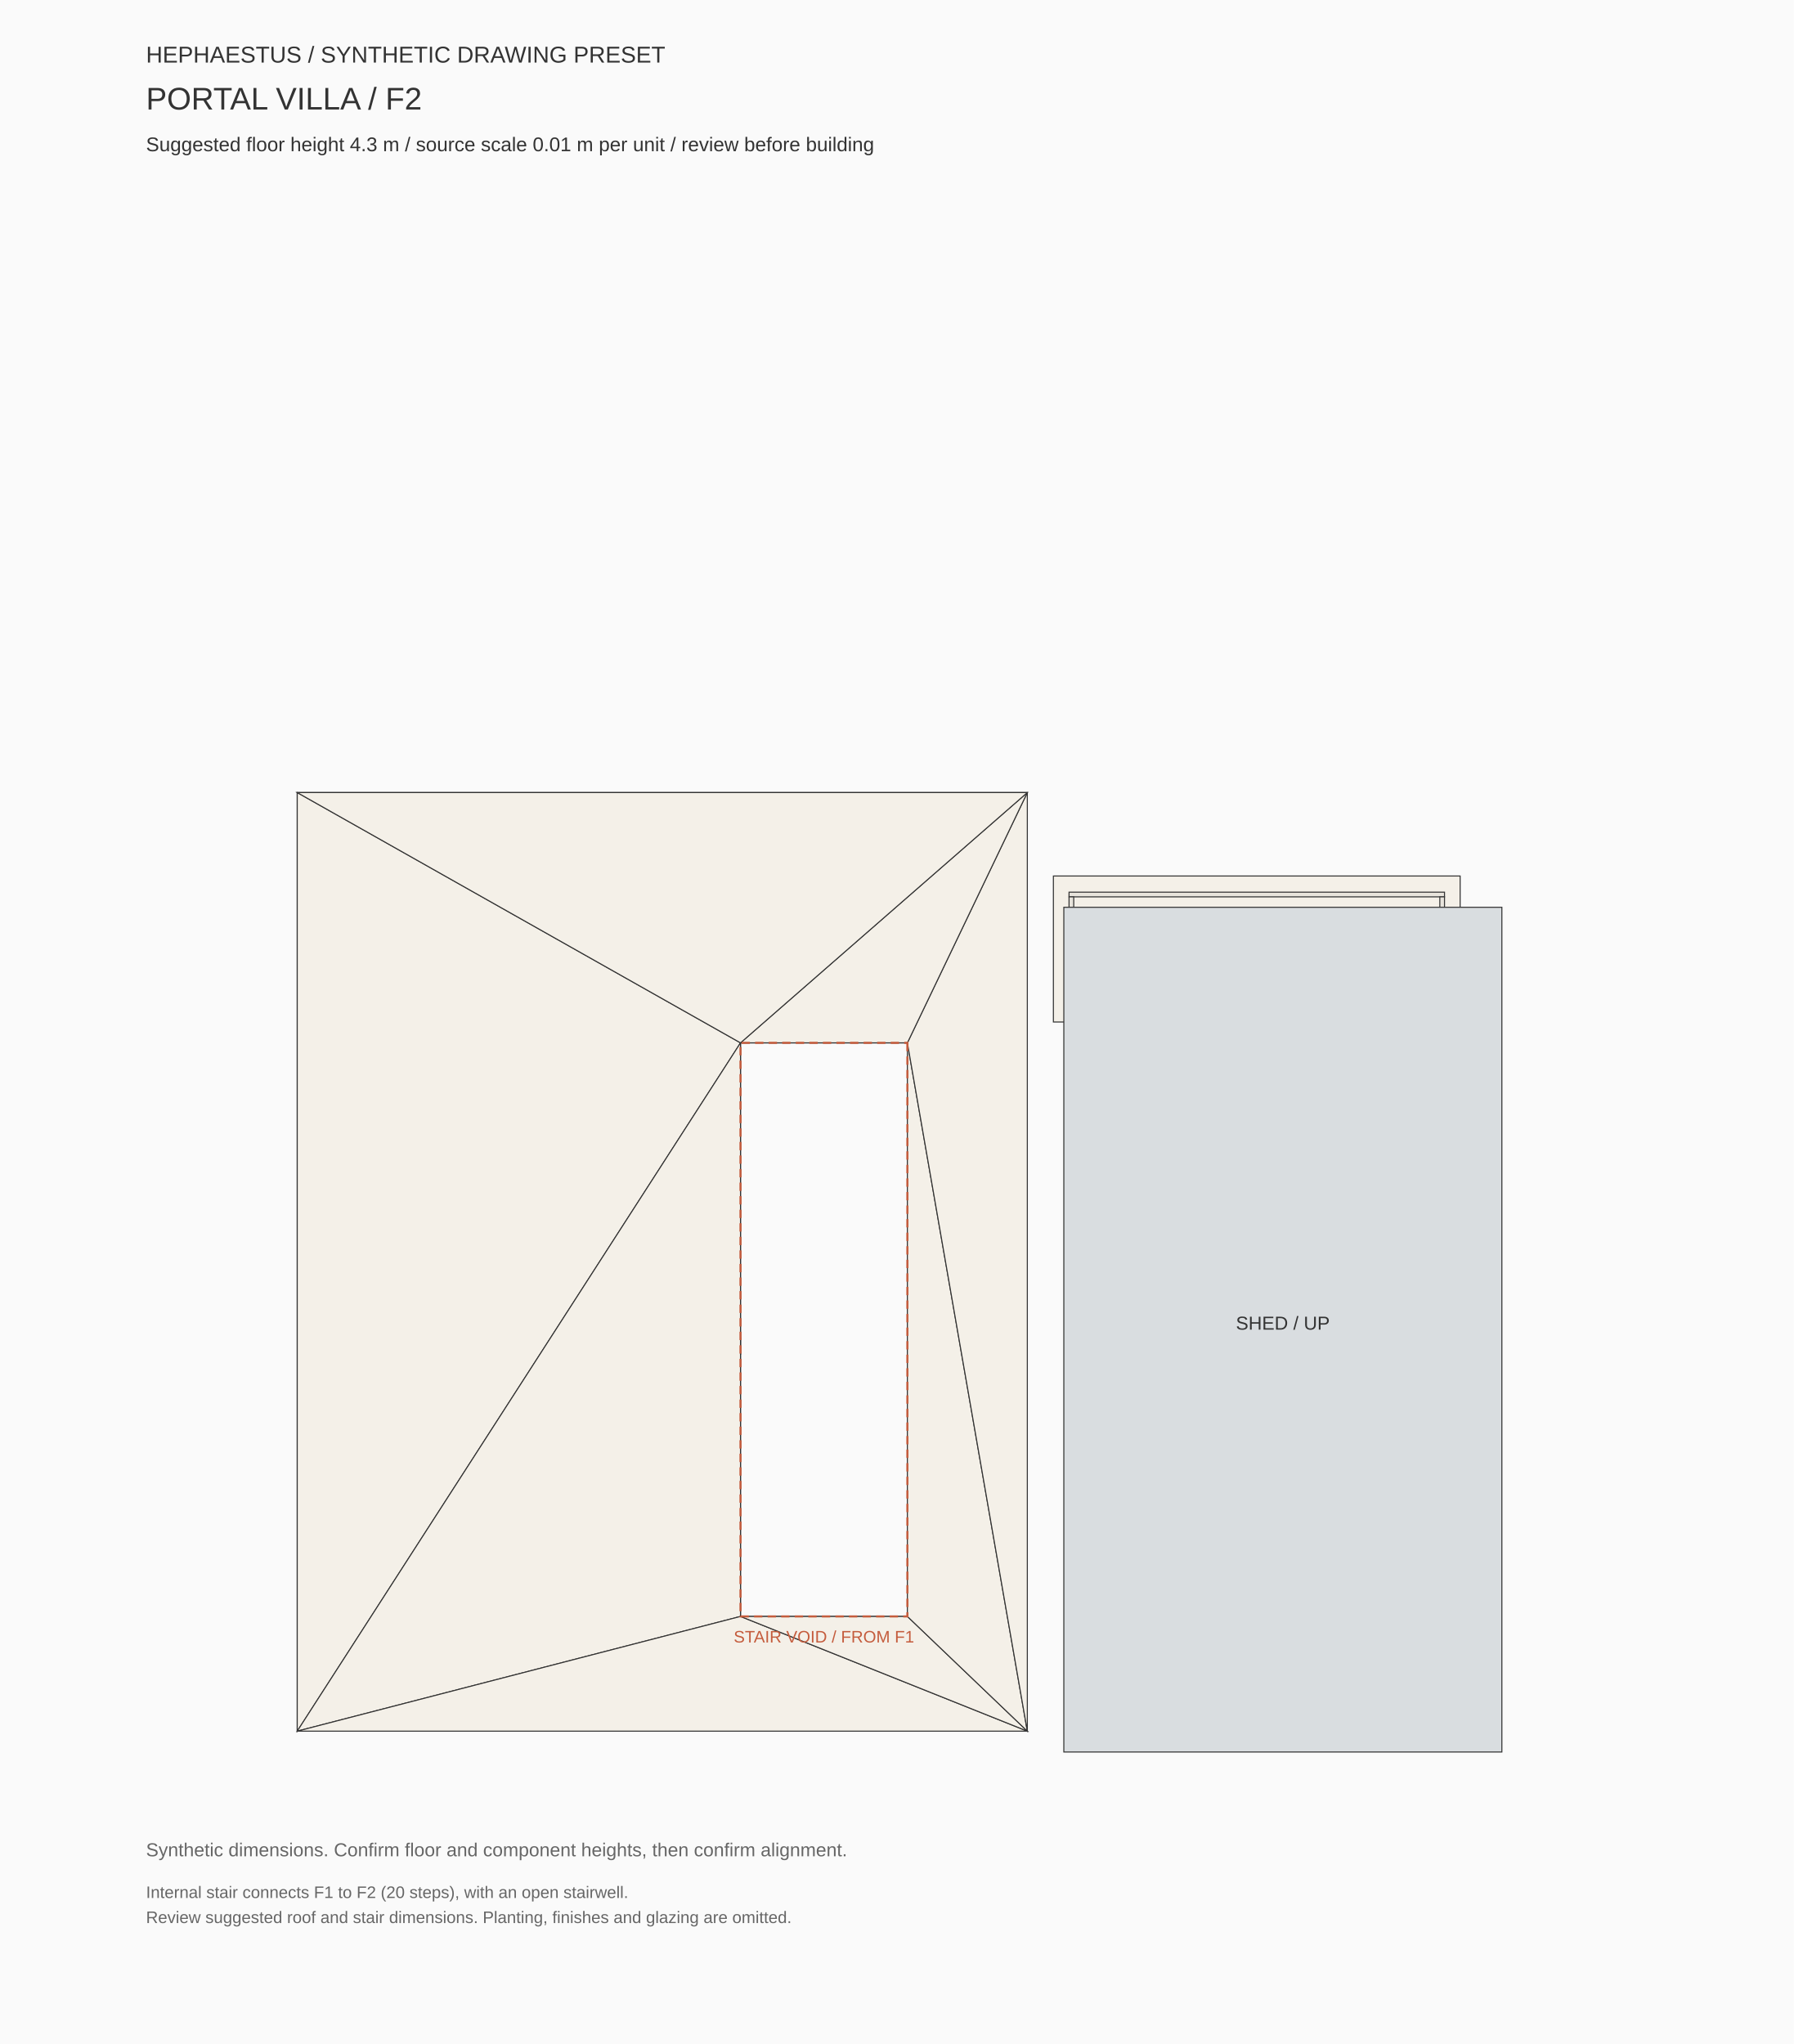
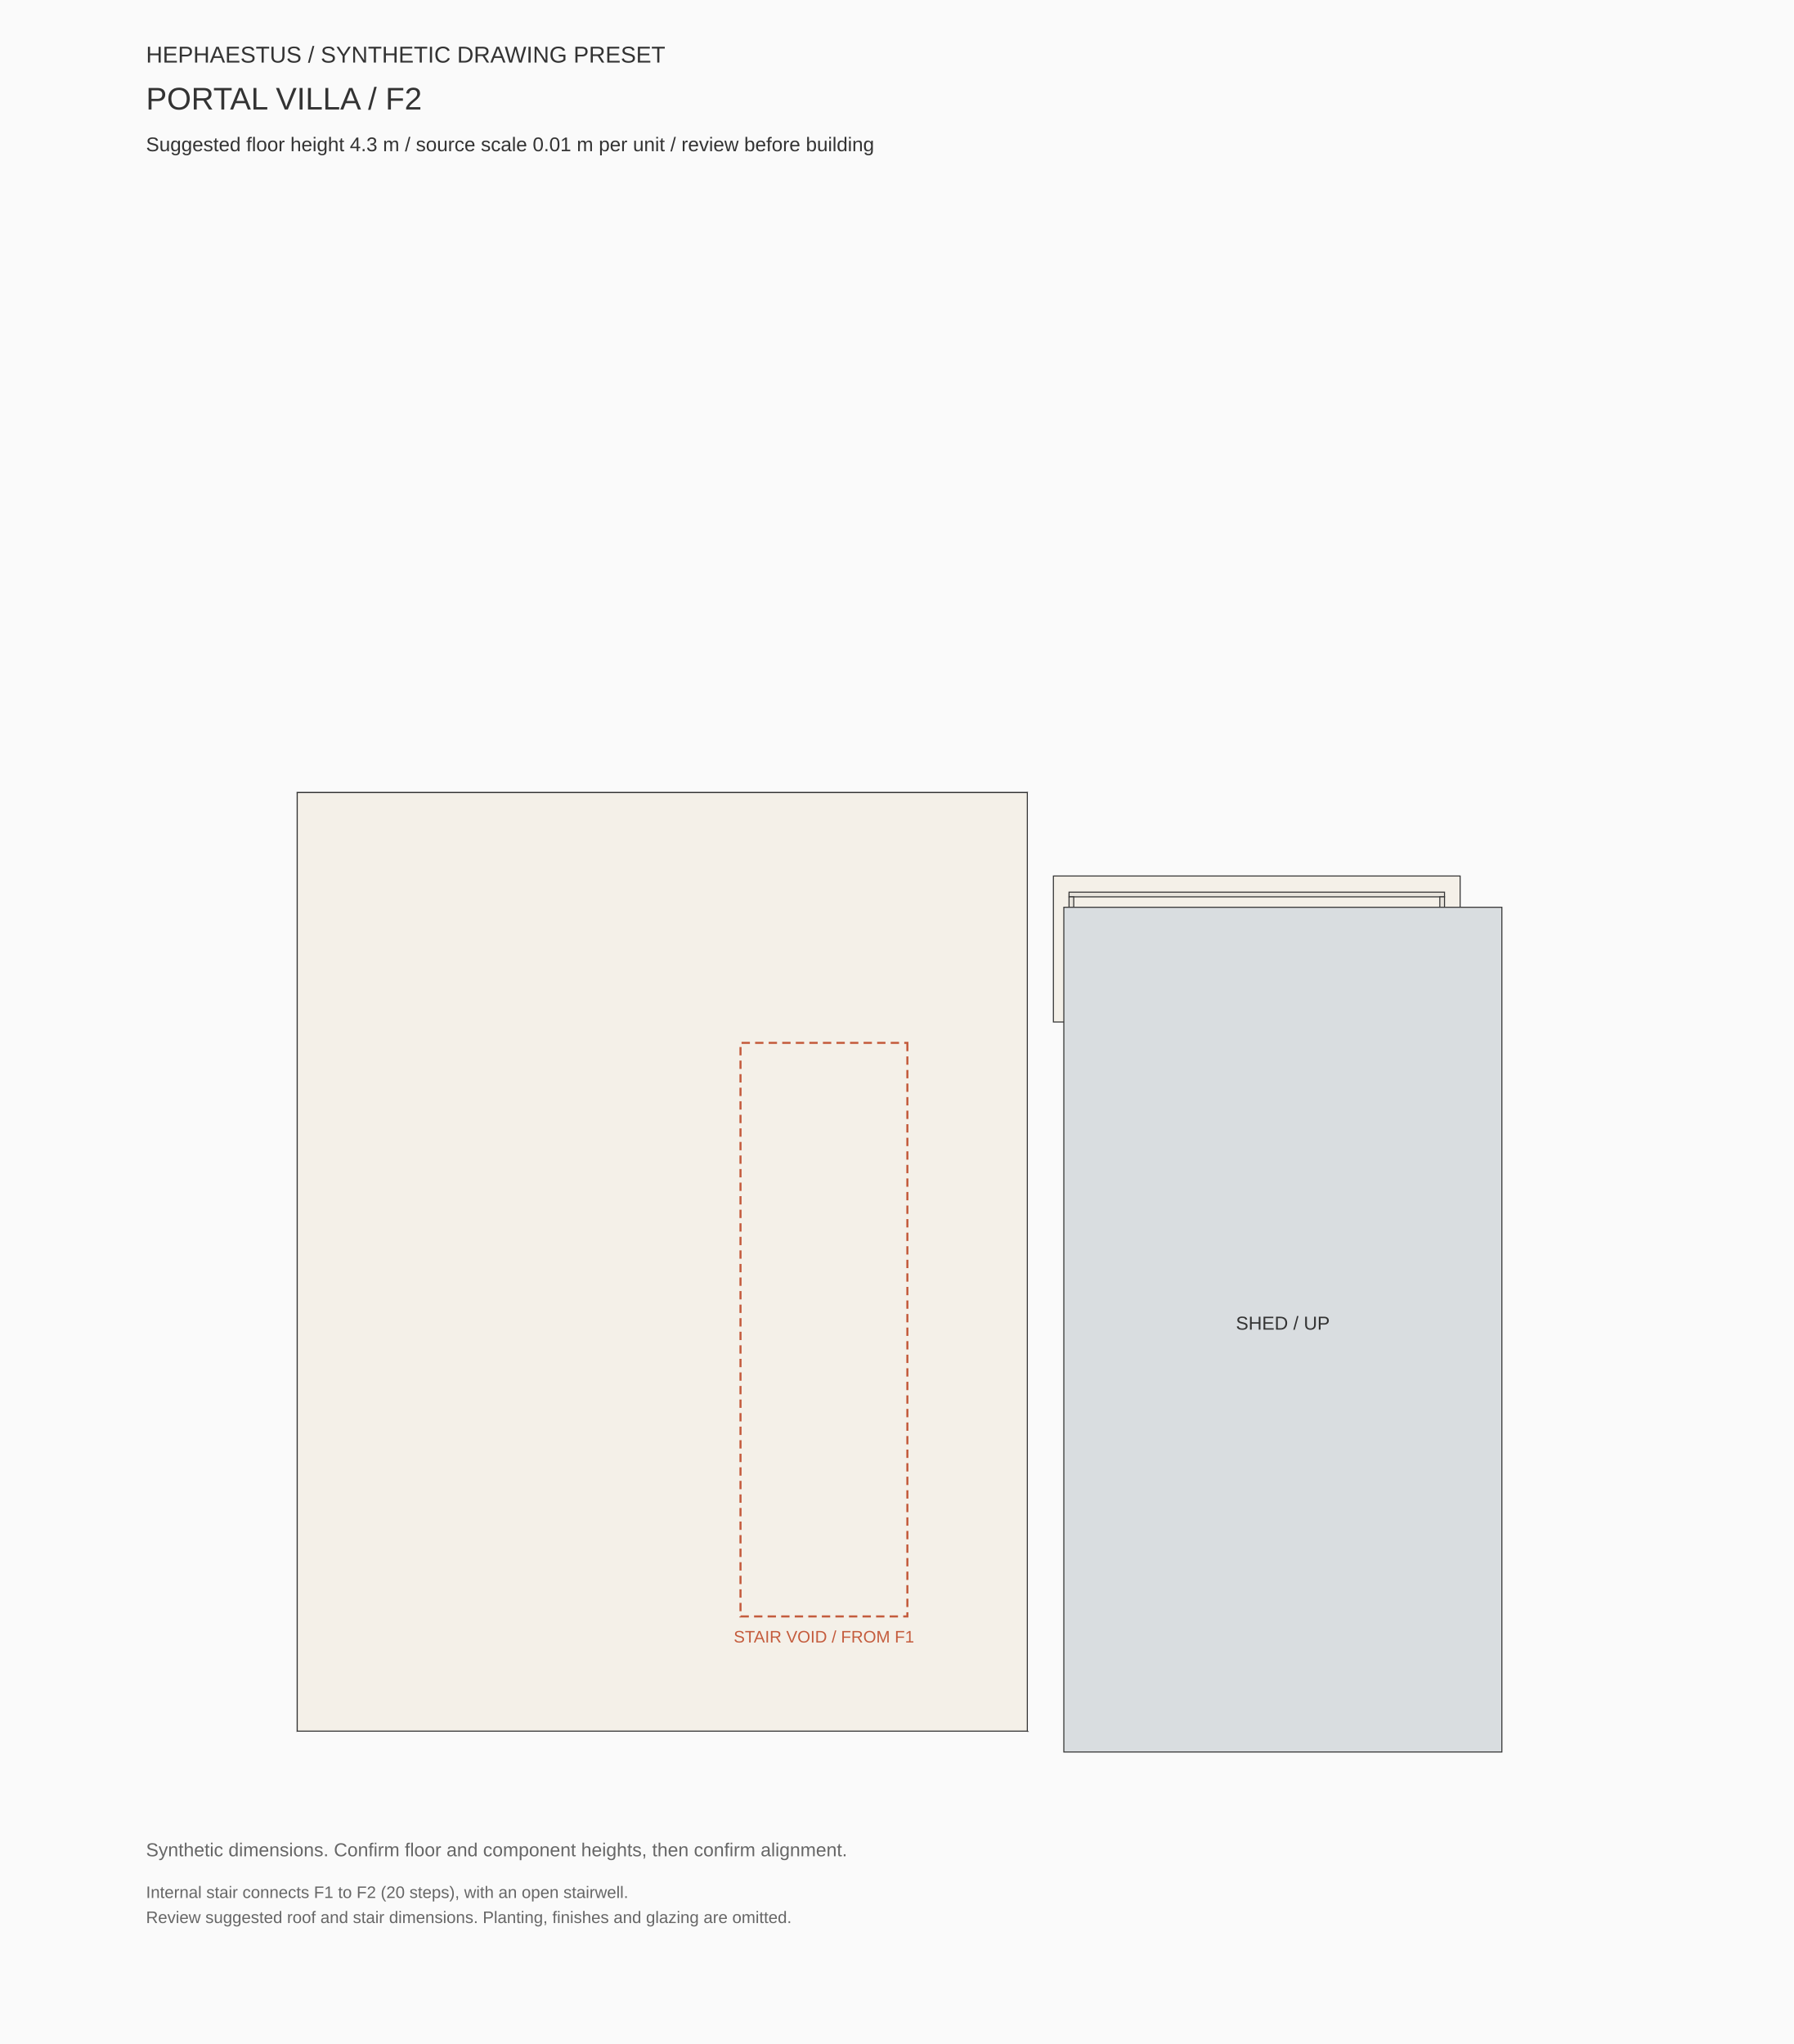
<svg xmlns="http://www.w3.org/2000/svg" width="1720" height="1960" viewBox="0 0 1720 1960">
  <rect width="1720" height="1960" fill="#fafafa" />
  <text x="140" y="60" fill="#333" font-family="Arial, sans-serif" font-size="22">HEPHAESTUS / SYNTHETIC DRAWING PRESET</text>
  <text x="140" y="105" fill="#333" font-family="Arial, sans-serif" font-size="30">PORTAL VILLA / F2</text>
  <text x="140" y="145" fill="#333" font-family="Arial, sans-serif" font-size="19">Suggested floor height 4.3 m / source scale 0.01 m per unit / review before building</text>
  <g id="Floor-2" class="Floorplan">
    <g id="F2-front-facade-1" class="Wall Front_facade">
      <polygon points="345.000,914.000 945.000,914.000 945.000,934.000 345.000,934.000" fill="#e8e4dc" stroke="#333" stroke-width="1" />
    </g>
    <g id="F2-interior-partition-2" class="Wall Interior_partition">
      <polygon points="365.000,1283.400 365.000,1298.400 710.000,1298.400 710.000,1283.400" fill="#e8e4dc" stroke="#333" stroke-width="1" />
      <polygon points="925.000,1298.400 925.000,1283.400 870.000,1283.400 870.000,1298.400" fill="#e8e4dc" stroke="#333" stroke-width="1" />
    </g>
    <g id="F2-interior-door-3" class="Door Interior_door">
      <polygon points="617.000,1298.400 707.000,1298.400 707.000,1283.400 617.000,1283.400" fill="#c45c3d" stroke="#333" stroke-width="1" />
    </g>
    <g id="F2-rear-room-4" class="Space Rear_room">
      <polygon points="365.000,1298.400 365.000,1620.000 925.000,1620.000 925.000,1298.400 870.000,1298.400 870.000,1550.000 710.000,1550.000 710.000,1298.400" fill="#f4f0e8" stroke="#333" stroke-width="1" />
    </g>
    <g id="F2-living-room-5" class="Space Living_room">
      <polygon points="925.000,1283.400 925.000,950.000 365.000,950.000 365.000,1283.400 710.000,1283.400 710.000,1000.000 870.000,1000.000 870.000,1283.400" fill="#f4f0e8" stroke="#333" stroke-width="1" />
    </g>
    <g id="F2-front-facade-6" class="Wall Front_facade">
      <polygon points="1040.000,966.000 1400.000,966.000 1400.000,986.000 1040.000,986.000" fill="#e8e4dc" stroke="#333" stroke-width="1" />
    </g>
    <g id="F2-interior-partition-7" class="Wall Interior_partition">
      <polygon points="1060.000,1317.800 1380.000,1317.800 1380.000,1332.800 1060.000,1332.800" fill="#e8e4dc" stroke="#333" stroke-width="1" />
    </g>
    <g id="F2-interior-door-8" class="Door Interior_door">
      <polygon points="1204.000,1332.800 1294.000,1332.800 1294.000,1317.800 1204.000,1317.800" fill="#c45c3d" stroke="#333" stroke-width="1" />
    </g>
    <g id="F2-rear-room-9" class="Space Rear_room">
      <polygon points="1060.000,1332.800 1380.000,1332.800 1380.000,1640.000 1060.000,1640.000" fill="#f4f0e8" stroke="#333" stroke-width="1" />
    </g>
    <g id="F2-living-room-10" class="Space Living_room">
      <polygon points="1060.000,1000.000 1380.000,1000.000 1380.000,1317.800 1060.000,1317.800" fill="#f4f0e8" stroke="#333" stroke-width="1" />
    </g>
    <g id="F2-cantilever-balcony-11" class="Space Cantilever_balcony">
      <polygon points="925.000,1298.400 870.000,1296.927 870.000,1298.400" fill="#f4f0e8" stroke="#333" stroke-width="1" />
      <polygon points="365.000,1283.400 365.000,1298.400 710.000,1298.400 710.000,1292.641" fill="#f4f0e8" stroke="#333" stroke-width="1" />
    </g>
    <g id="F2-cantilever-balcony-12" class="Space Cantilever_balcony">
      <polygon points="285.000,1660.000 365.000,1298.400 365.000,1620.000" fill="#f4f0e8" stroke="#333" stroke-width="1" />
    </g>
    <g id="F2-cantilever-balcony-13" class="Space Cantilever_balcony">
      <polygon points="365.000,1283.400 285.000,1660.000 285.000,760.000" fill="#f4f0e8" stroke="#333" stroke-width="1" />
    </g>
    <g id="F2-cantilever-balcony-14" class="Space Cantilever_balcony">
      <polygon points="925.000,1298.400 925.000,1283.400 870.000,1283.400 870.000,1296.927" fill="#f4f0e8" stroke="#333" stroke-width="1" />
      <polygon points="365.000,1283.400 710.000,1292.641 710.000,1283.400" fill="#f4f0e8" stroke="#333" stroke-width="1" />
    </g>
    <g id="F2-cantilever-balcony-15" class="Space Cantilever_balcony">
      <polygon points="285.000,1660.000 365.000,1283.400 365.000,1298.400" fill="#f4f0e8" stroke="#333" stroke-width="1" />
    </g>
    <g id="F2-cantilever-balcony-16" class="Space Cantilever_balcony">
      <polygon points="985.000,1660.000 285.000,1660.000 365.000,1620.000" fill="#f4f0e8" stroke="#333" stroke-width="1" />
    </g>
    <g id="F2-cantilever-balcony-17" class="Space Cantilever_balcony">
      <polygon points="365.000,950.000 365.000,1283.400 285.000,760.000" fill="#f4f0e8" stroke="#333" stroke-width="1" />
    </g>
    <g id="F2-cantilever-balcony-18" class="Space Cantilever_balcony">
      <polygon points="985.000,1660.000 365.000,1620.000 925.000,1620.000" fill="#f4f0e8" stroke="#333" stroke-width="1" />
    </g>
    <g id="F2-cantilever-balcony-19" class="Space Cantilever_balcony">
      <polygon points="985.000,760.000 365.000,950.000 285.000,760.000" fill="#f4f0e8" stroke="#333" stroke-width="1" />
    </g>
    <g id="F2-cantilever-balcony-20" class="Space Cantilever_balcony">
      <polygon points="925.000,1298.400 985.000,1660.000 925.000,1620.000" fill="#f4f0e8" stroke="#333" stroke-width="1" />
    </g>
    <g id="F2-cantilever-balcony-21" class="Space Cantilever_balcony">
      <polygon points="365.000,950.000 985.000,760.000 925.000,950.000" fill="#f4f0e8" stroke="#333" stroke-width="1" />
    </g>
    <g id="F2-cantilever-balcony-22" class="Space Cantilever_balcony">
      <polygon points="925.000,1283.400 985.000,1660.000 925.000,1298.400" fill="#f4f0e8" stroke="#333" stroke-width="1" />
    </g>
    <g id="F2-cantilever-balcony-23" class="Space Cantilever_balcony">
      <polygon points="925.000,1283.400 925.000,950.000 985.000,760.000" fill="#f4f0e8" stroke="#333" stroke-width="1" />
    </g>
    <g id="F2-cantilever-balcony-24" class="Space Cantilever_balcony">
      <polygon points="985.000,1660.000 925.000,1283.400 985.000,760.000" fill="#f4f0e8" stroke="#333" stroke-width="1" />
    </g>
    <g id="F2-rear-wall-25" class="Wall Rear_wall">
      <polygon points="345.000,1620.000 945.000,1620.000 945.000,1640.000 345.000,1640.000" fill="#e8e4dc" stroke="#333" stroke-width="1" />
    </g>
    <g id="F2-side-wall-26" class="Wall Side_wall">
      <polygon points="365.000,1620.000 345.000,1620.000 345.000,934.000 365.000,934.000 365.000,1283.400 365.000,1298.400" fill="#e8e4dc" stroke="#333" stroke-width="1" />
    </g>
    <g id="F2-side-wall-27" class="Wall Side_wall">
      <polygon points="945.000,1620.000 925.000,1620.000 925.000,934.000 945.000,934.000" fill="#e8e4dc" stroke="#333" stroke-width="1" />
    </g>
    <g id="F2-facade-opening-28" class="Window Facade_opening">
      <polygon points="390.000,934.000 910.000,934.000 910.000,914.000 390.000,914.000" fill="#9eb9c1" stroke="#333" stroke-width="1" />
    </g>
    <g id="F2-balcony-parapet-29" class="Wall Balcony_parapet">
      <polygon points="340.000,775.500 935.000,775.500 935.000,780.000 340.000,780.000" fill="#e8e4dc" stroke="#333" stroke-width="1" />
    </g>
    <g id="F2-balcony-parapet-30" class="Wall Balcony_parapet">
      <polygon points="344.500,895.000 340.000,895.000 340.000,780.000 344.500,780.000" fill="#e8e4dc" stroke="#333" stroke-width="1" />
    </g>
    <g id="F2-balcony-parapet-31" class="Wall Balcony_parapet">
      <polygon points="935.000,895.000 930.500,895.000 930.500,780.000 935.000,780.000" fill="#e8e4dc" stroke="#333" stroke-width="1" />
    </g>
    <g id="F2-portal-crown-32" class="Space Portal_crown">
-       <polygon points="285.000,1660.000 285.000,760.000 710.000,1000.000" fill="#f4f0e8" stroke="#333" stroke-width="1" />
-       <polygon points="285.000,1660.000 710.000,1000.000 710.000,1550.000" fill="#f4f0e8" stroke="#333" stroke-width="1" />
-       <polygon points="285.000,1660.000 710.000,1550.000 985.000,1660.000" fill="#f4f0e8" stroke="#333" stroke-width="1" />
-       <polygon points="985.000,1660.000 710.000,1550.000 870.000,1550.000" fill="#f4f0e8" stroke="#333" stroke-width="1" />
-       <polygon points="985.000,1660.000 870.000,1550.000 870.000,1000.000" fill="#f4f0e8" stroke="#333" stroke-width="1" />
-       <polygon points="985.000,1660.000 870.000,1000.000 985.000,760.000" fill="#f4f0e8" stroke="#333" stroke-width="1" />
-       <polygon points="985.000,760.000 870.000,1000.000 710.000,1000.000" fill="#f4f0e8" stroke="#333" stroke-width="1" />
-       <polygon points="985.000,760.000 710.000,1000.000 285.000,760.000" fill="#f4f0e8" stroke="#333" stroke-width="1" />
+       <polygon points="985.000,760.000 985.000,1660.000 285.000,1660.000 285.000,760.000" fill="#f4f0e8" stroke="#333" stroke-width="1" />
    </g>
    <g id="F2-rear-wall-33" class="Wall Rear_wall">
      <polygon points="1040.000,1640.000 1400.000,1640.000 1400.000,1660.000 1040.000,1660.000" fill="#e8e4dc" stroke="#333" stroke-width="1" />
    </g>
    <g id="F2-side-wall-34" class="Wall Side_wall">
      <polygon points="1060.000,1640.000 1040.000,1640.000 1040.000,986.000 1060.000,986.000 1060.000,1317.800 1060.000,1332.800" fill="#e8e4dc" stroke="#333" stroke-width="1" />
    </g>
    <g id="F2-side-wall-35" class="Wall Side_wall">
      <polygon points="1400.000,1640.000 1380.000,1640.000 1380.000,1332.800 1380.000,1332.800 1380.000,1317.800 1380.000,1317.800 1380.000,986.000 1400.000,986.000" fill="#e8e4dc" stroke="#333" stroke-width="1" />
    </g>
    <g id="F2-facade-opening-36" class="Window Facade_opening">
      <polygon points="1070.000,986.000 1360.000,986.000 1360.000,966.000 1070.000,966.000" fill="#9eb9c1" stroke="#333" stroke-width="1" />
    </g>
    <g id="F2-right-terrace-37" class="Space Right_terrace">
      <polygon points="1010.000,840.000 1400.000,840.000 1400.000,980.000 1010.000,980.000" fill="#f4f0e8" stroke="#333" stroke-width="1" />
    </g>
    <g id="F2-balcony-parapet-38" class="Wall Balcony_parapet">
      <polygon points="1025.000,855.500 1385.000,855.500 1385.000,860.000 1025.000,860.000" fill="#e8e4dc" stroke="#333" stroke-width="1" />
    </g>
    <g id="F2-balcony-parapet-39" class="Wall Balcony_parapet">
      <polygon points="1029.500,950.000 1025.000,950.000 1025.000,860.000 1029.500,860.000" fill="#e8e4dc" stroke="#333" stroke-width="1" />
    </g>
    <g id="F2-balcony-parapet-40" class="Wall Balcony_parapet">
      <polygon points="1385.000,950.000 1380.500,950.000 1380.500,860.000 1385.000,860.000" fill="#e8e4dc" stroke="#333" stroke-width="1" />
    </g>
    <g id="F2-right-roof-canopy-shed-41" class="Roof Shed" data-direction="0,1">
      <polygon points="1020.000,1680.000 1440.000,1680.000 1440.000,870.000 1020.000,870.000" fill="#d9dde0" stroke="#333" stroke-width="1" />
      <text x="1230.000" y="1275.000" font-family="Arial, sans-serif" font-size="18" fill="#333" text-anchor="middle">SHED / UP</text>
    </g>
    <g id="F2-stair-void">
      <polygon fill="none" stroke="#c45c3d" stroke-width="2" stroke-dasharray="8 5" points="870.000,1000.000 870.000,1550.000 710.000,1550.000 710.000,1000.000" />
      <text x="790.0" y="1575.0" font-family="Arial, sans-serif" font-size="16" fill="#c45c3d" text-anchor="middle">STAIR VOID / FROM F1</text>
    </g>
  </g>
  <text x="140" y="1780" fill="#666" font-family="Arial, sans-serif" font-size="18">Synthetic dimensions. Confirm floor and component heights, then confirm alignment.</text>
  <text x="140" y="1820" fill="#666" font-family="Arial, sans-serif" font-size="16">Internal stair connects F1 to F2 (20 steps), with an open stairwell.</text>
  <text x="140" y="1844" fill="#666" font-family="Arial, sans-serif" font-size="16">Review suggested roof and stair dimensions. Planting, finishes and glazing are omitted.</text>
</svg>
